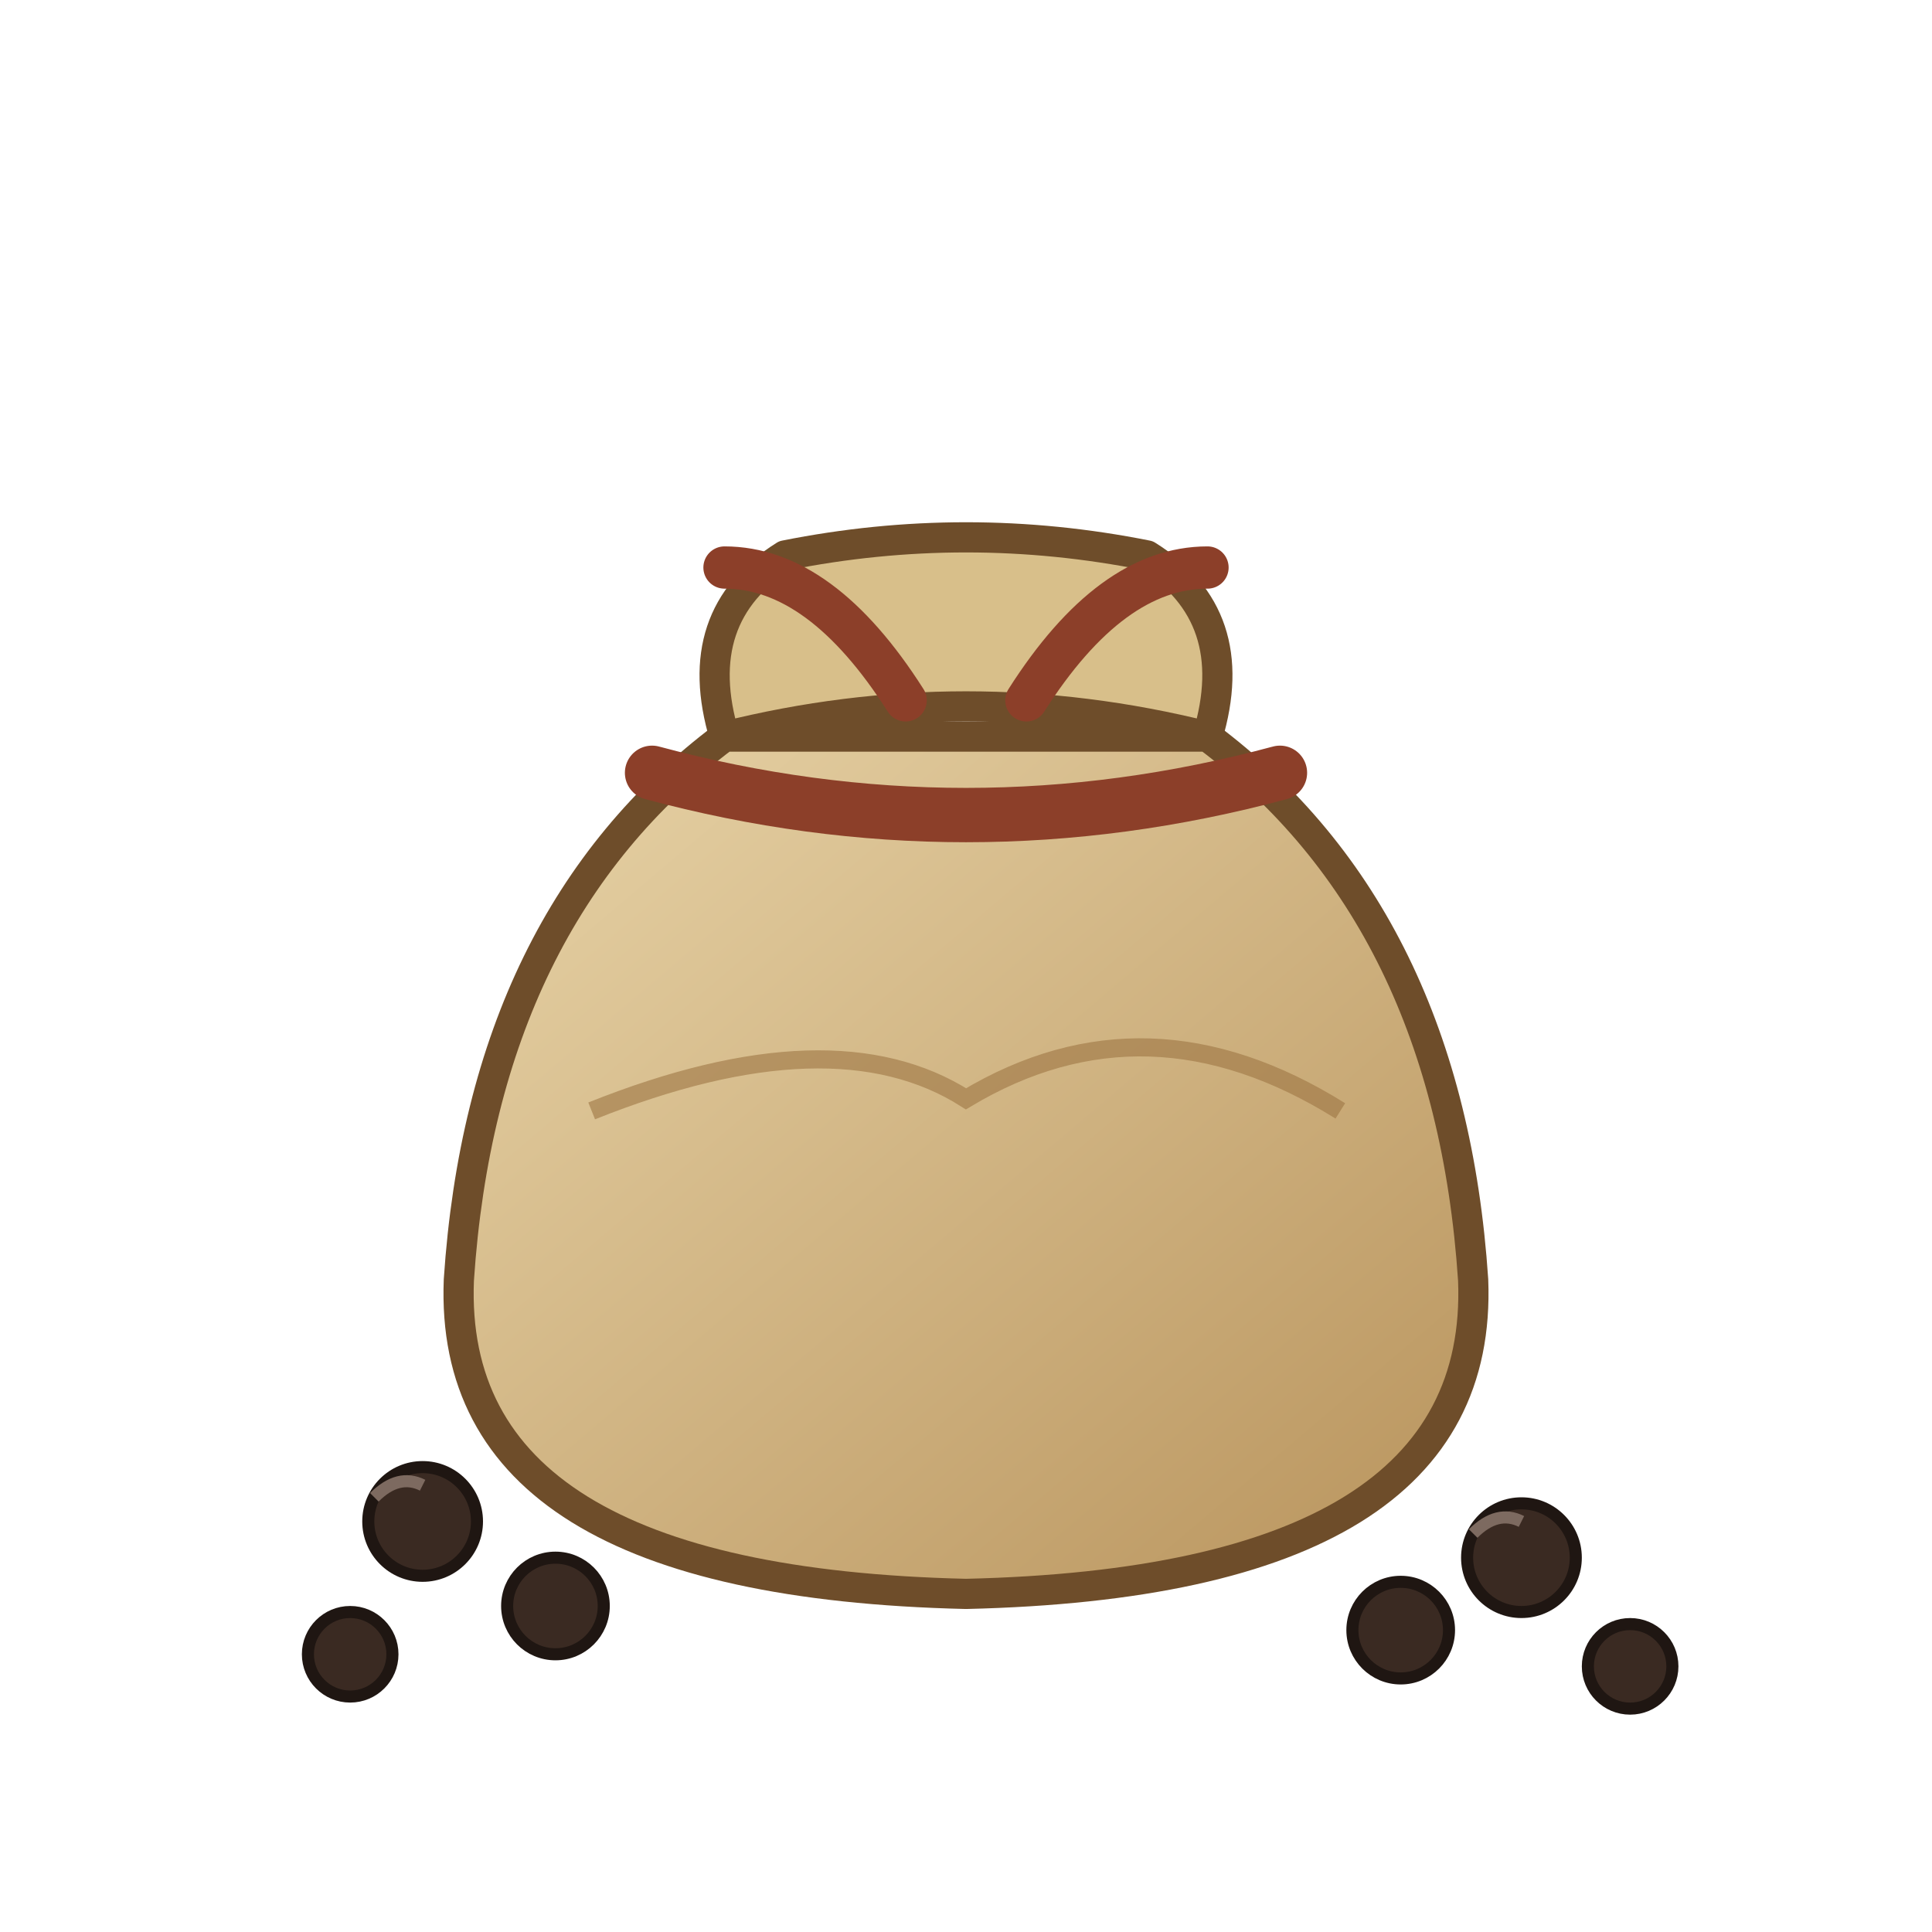
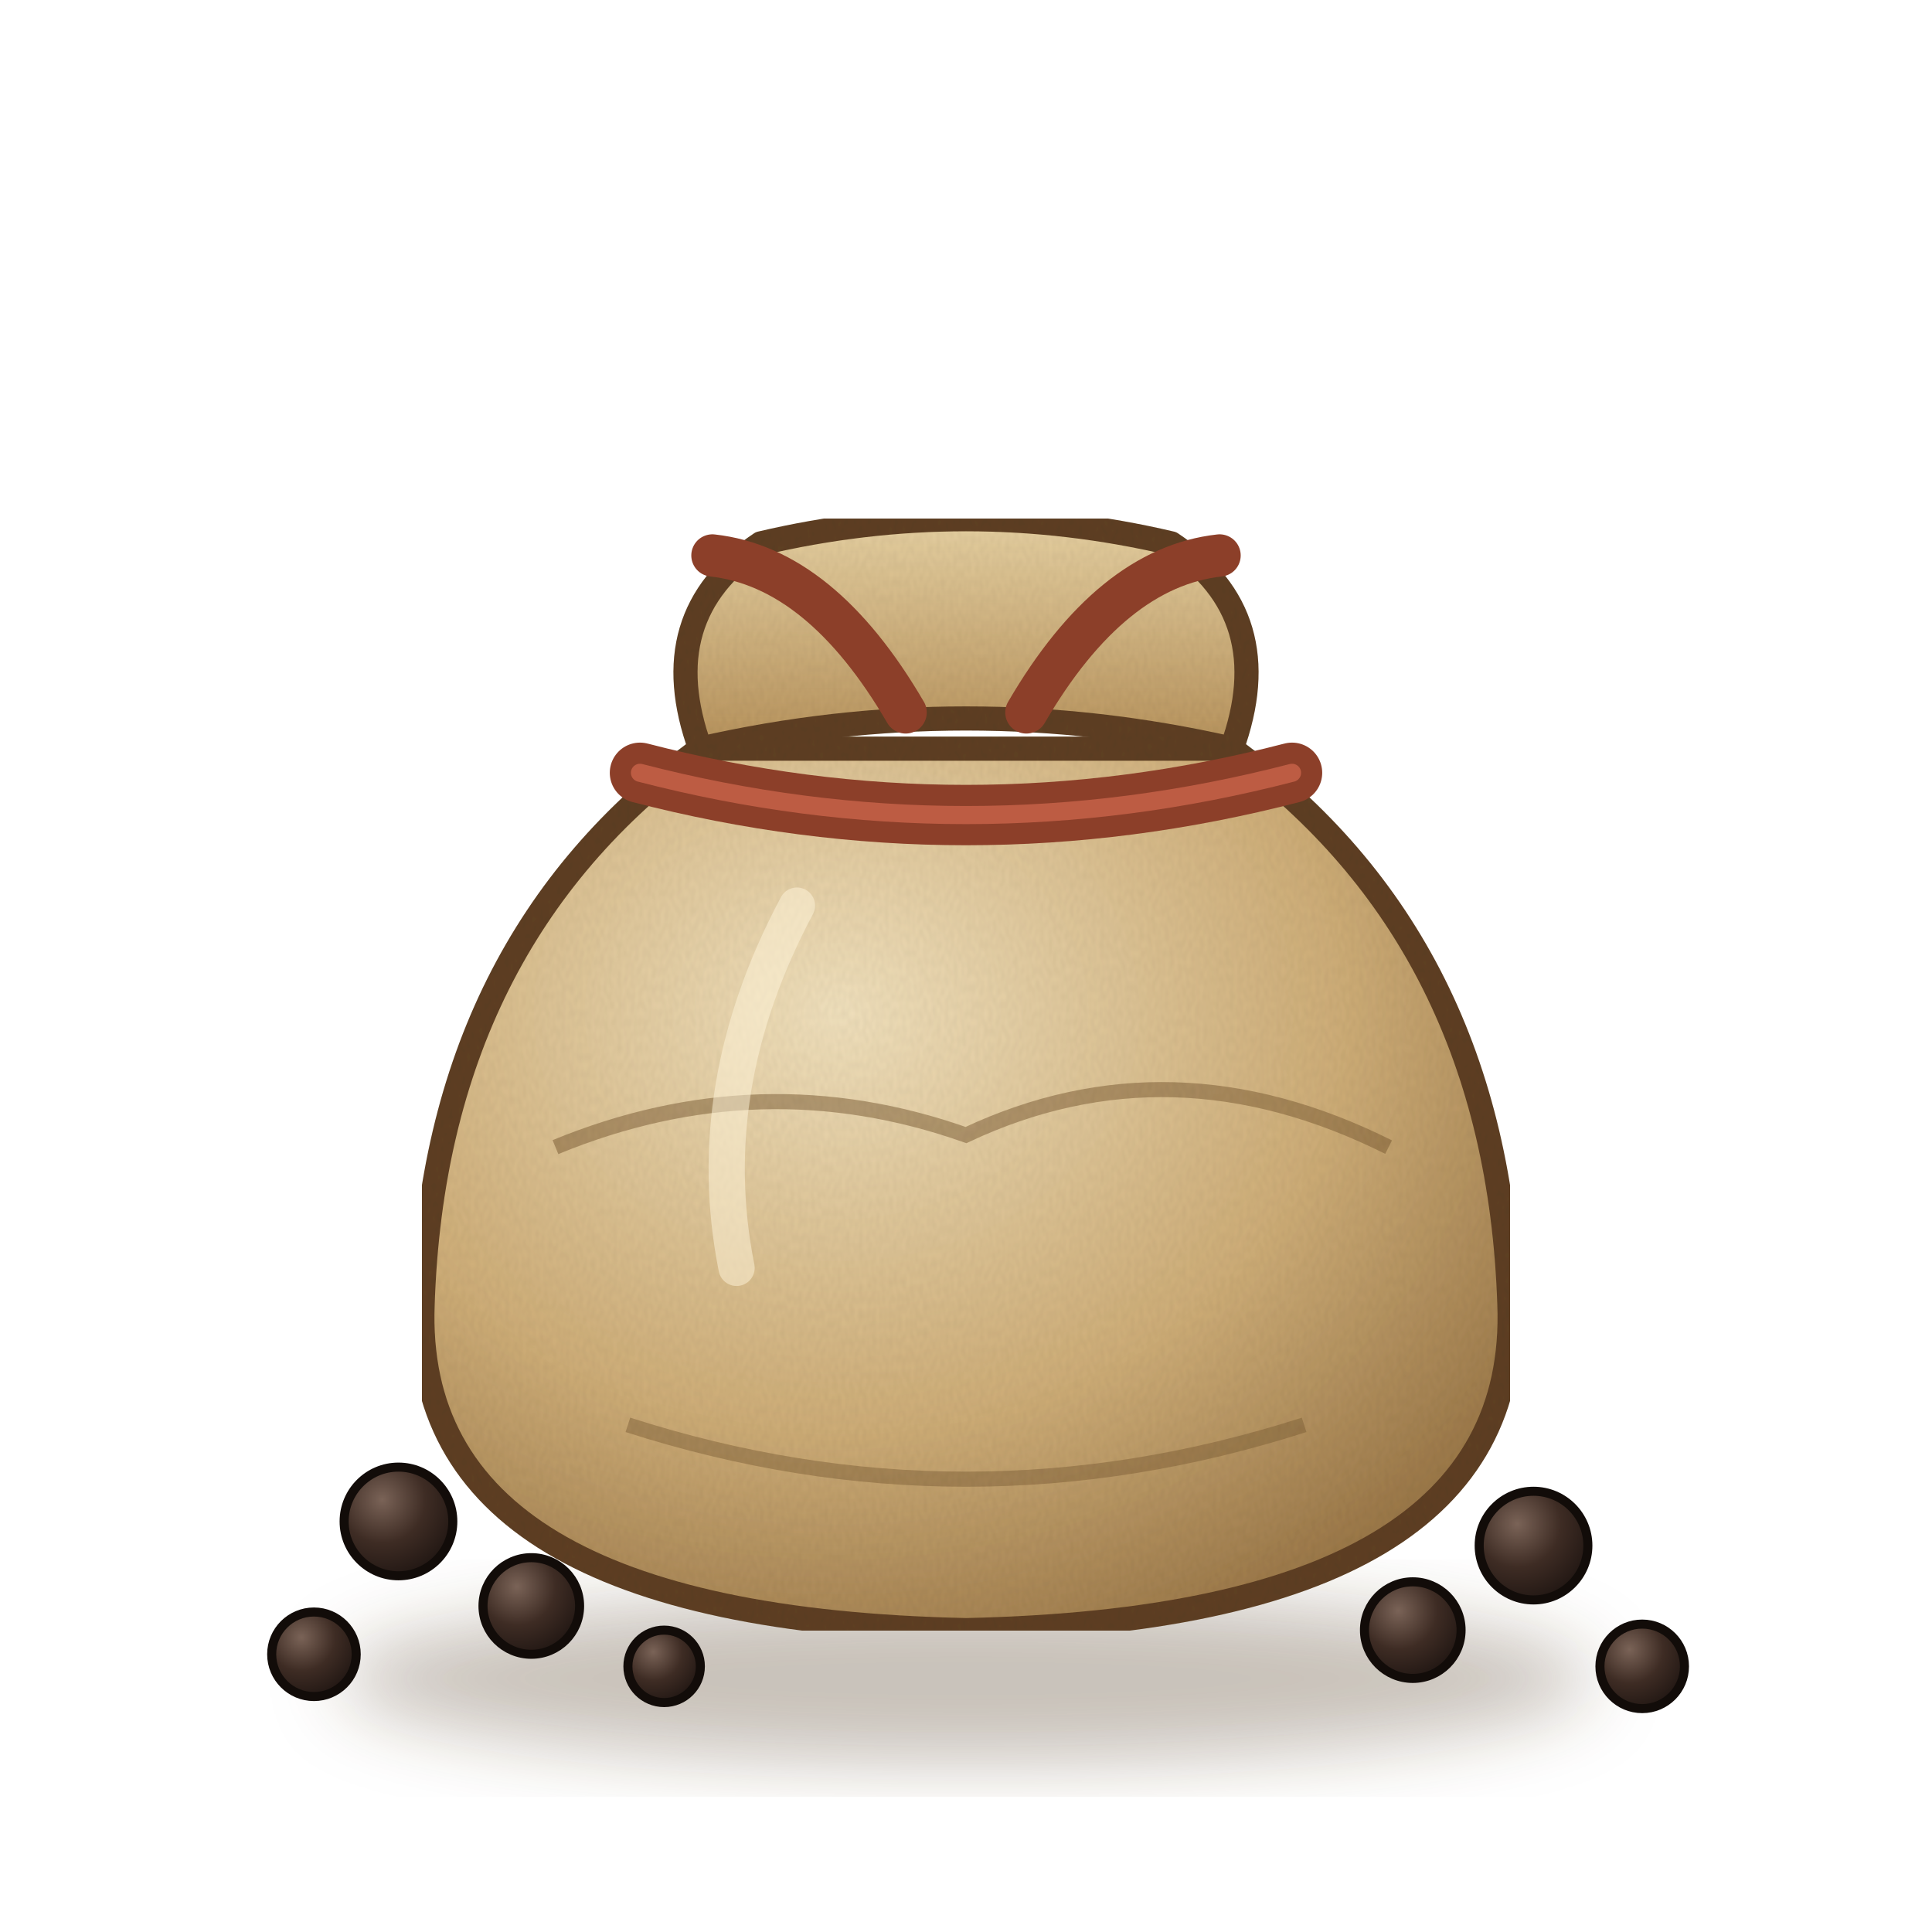
<svg xmlns="http://www.w3.org/2000/svg" viewBox="0 0 320 320">
  <defs>
-     <linearGradient id="b" x1="0" y1="0" x2="1" y2="1">
-       <stop offset="0" stop-color="#e8d4a8" />
+     <radialGradient id="sack" cx=".38" cy=".3" r=".85">
+       <stop offset="0" stop-color="#f1e1bd" />
+       <stop offset=".55" stop-color="#cfae78" />
+       <stop offset="1" stop-color="#8e6a3c" />
+     </radialGradient>
+     <linearGradient id="neck" x1="0" y1="0" x2="0" y2="1">
+       <stop offset="0" stop-color="#e7d1a2" />
      <stop offset="1" stop-color="#b8935c" />
    </linearGradient>
+     <filter id="weave" x="0" y="0" width="1" height="1">
+       <feTurbulence type="fractalNoise" baseFrequency="1.4 .7" numOctaves="1" seed="5" />
+       <feColorMatrix type="matrix" values="0 0 0 0 0  0 0 0 0 0  0 0 0 0 0  0 0 0 .13 0" />
+       <feComposite in2="SourceGraphic" operator="in" />
+       <feBlend in2="SourceGraphic" mode="multiply" />
+     </filter>
+     <filter id="soft3" x="-20%" y="-20%" width="140%" height="140%">
+       <feGaussianBlur stdDeviation="6" />
+     </filter>
+     <radialGradient id="corn" cx=".35" cy=".3" r=".8">
+       <stop offset="0" stop-color="#7a6357" />
+       <stop offset=".5" stop-color="#3e2c24" />
+       <stop offset="1" stop-color="#1c1310" />
+     </radialGradient>
  </defs>
-   <path d="M120 122 q-40 30 -44 90 q-2 50 84 52 q86 -2 84 -52 q-4 -60 -44 -90 z" fill="url(#b)" stroke="#6e4d2a" stroke-width="5" stroke-linejoin="round" />
-   <path d="M120 122 q40 -10 80 0 q6 -20 -10 -30 q-30 -6 -60 0 q-16 10 -10 30 z" fill="#d8bf8a" stroke="#6e4d2a" stroke-width="5" stroke-linejoin="round" />
-   <path d="M108 128 q52 14 104 0" fill="none" stroke="#8c3f29" stroke-width="9" stroke-linecap="round" />
-   <path d="M150 116 q-14 -22 -30 -22 M170 116 q14 -22 30 -22" fill="none" stroke="#8c3f29" stroke-width="7" stroke-linecap="round" />
-   <path d="M98 184 q40 -16 62 -2 q30 -18 62 2" fill="none" stroke="#9c7442" stroke-width="3" opacity=".6" />
-   <g fill="#3a2a22" stroke="#1f1612" stroke-width="2">
-     <circle cx="70" cy="252" r="9" />
-     <circle cx="92" cy="266" r="8" />
-     <circle cx="252" cy="258" r="9" />
-     <circle cx="232" cy="270" r="8" />
-     <circle cx="58" cy="274" r="7" />
-     <circle cx="270" cy="276" r="7" />
+   <ellipse cx="160" cy="278" rx="104" ry="14" fill="#4a3116" opacity=".3" filter="url(#soft3)" />
+   <g filter="url(#weave)">
+     <path d="M116 124 q-44 32 -46 92 q-2 52 90 54 q92 -2 90 -54 q-2 -60 -46 -92 z" fill="url(#sack)" stroke="#5f4023" stroke-width="4" stroke-linejoin="round" />
+     <path d="M116 124 q44 -10 88 0 q8 -22 -10 -34 q-34 -8 -68 0 q-18 12 -10 34 z" fill="url(#neck)" stroke="#5f4023" stroke-width="4" stroke-linejoin="round" />
+     <path d="M92 190 q34 -14 68 -2 q34 -16 70 2" fill="none" stroke="#7a5a32" stroke-width="2.5" opacity=".5" />
+     <path d="M104 236 q56 18 112 0" fill="none" stroke="#7a5a32" stroke-width="2.5" opacity=".45" />
  </g>
-   <path d="M62 248 q4 -4 8 -2 M244 254 q4 -4 8 -2" fill="none" stroke="#7d6a60" stroke-width="2" />
+   <path d="M106 128 q54 14 108 0" fill="none" stroke="#8c3f29" stroke-width="10" stroke-linecap="round" />
+   <path d="M106 128 q54 14 108 0" fill="none" stroke="#c9634a" stroke-width="3" stroke-linecap="round" opacity=".8" />
+   <path d="M150 118 q-14 -24 -32 -26 M170 118 q14 -24 32 -26" fill="none" stroke="#8c3f29" stroke-width="7" stroke-linecap="round" />
+   <path d="M132 150 q-16 30 -10 60" fill="none" stroke="#fff5dc" stroke-width="6" stroke-linecap="round" opacity=".5" />
+   <g stroke="#120c09" stroke-width="1.5">
+     <circle cx="66" cy="252" r="9" fill="url(#corn)" />
+     <circle cx="88" cy="266" r="8" fill="url(#corn)" />
+     <circle cx="254" cy="256" r="9" fill="url(#corn)" />
+     <circle cx="234" cy="270" r="8" fill="url(#corn)" />
+     <circle cx="52" cy="274" r="7" fill="url(#corn)" />
+     <circle cx="272" cy="276" r="7" fill="url(#corn)" />
+     <circle cx="110" cy="276" r="6" fill="url(#corn)" />
+   </g>
</svg>
